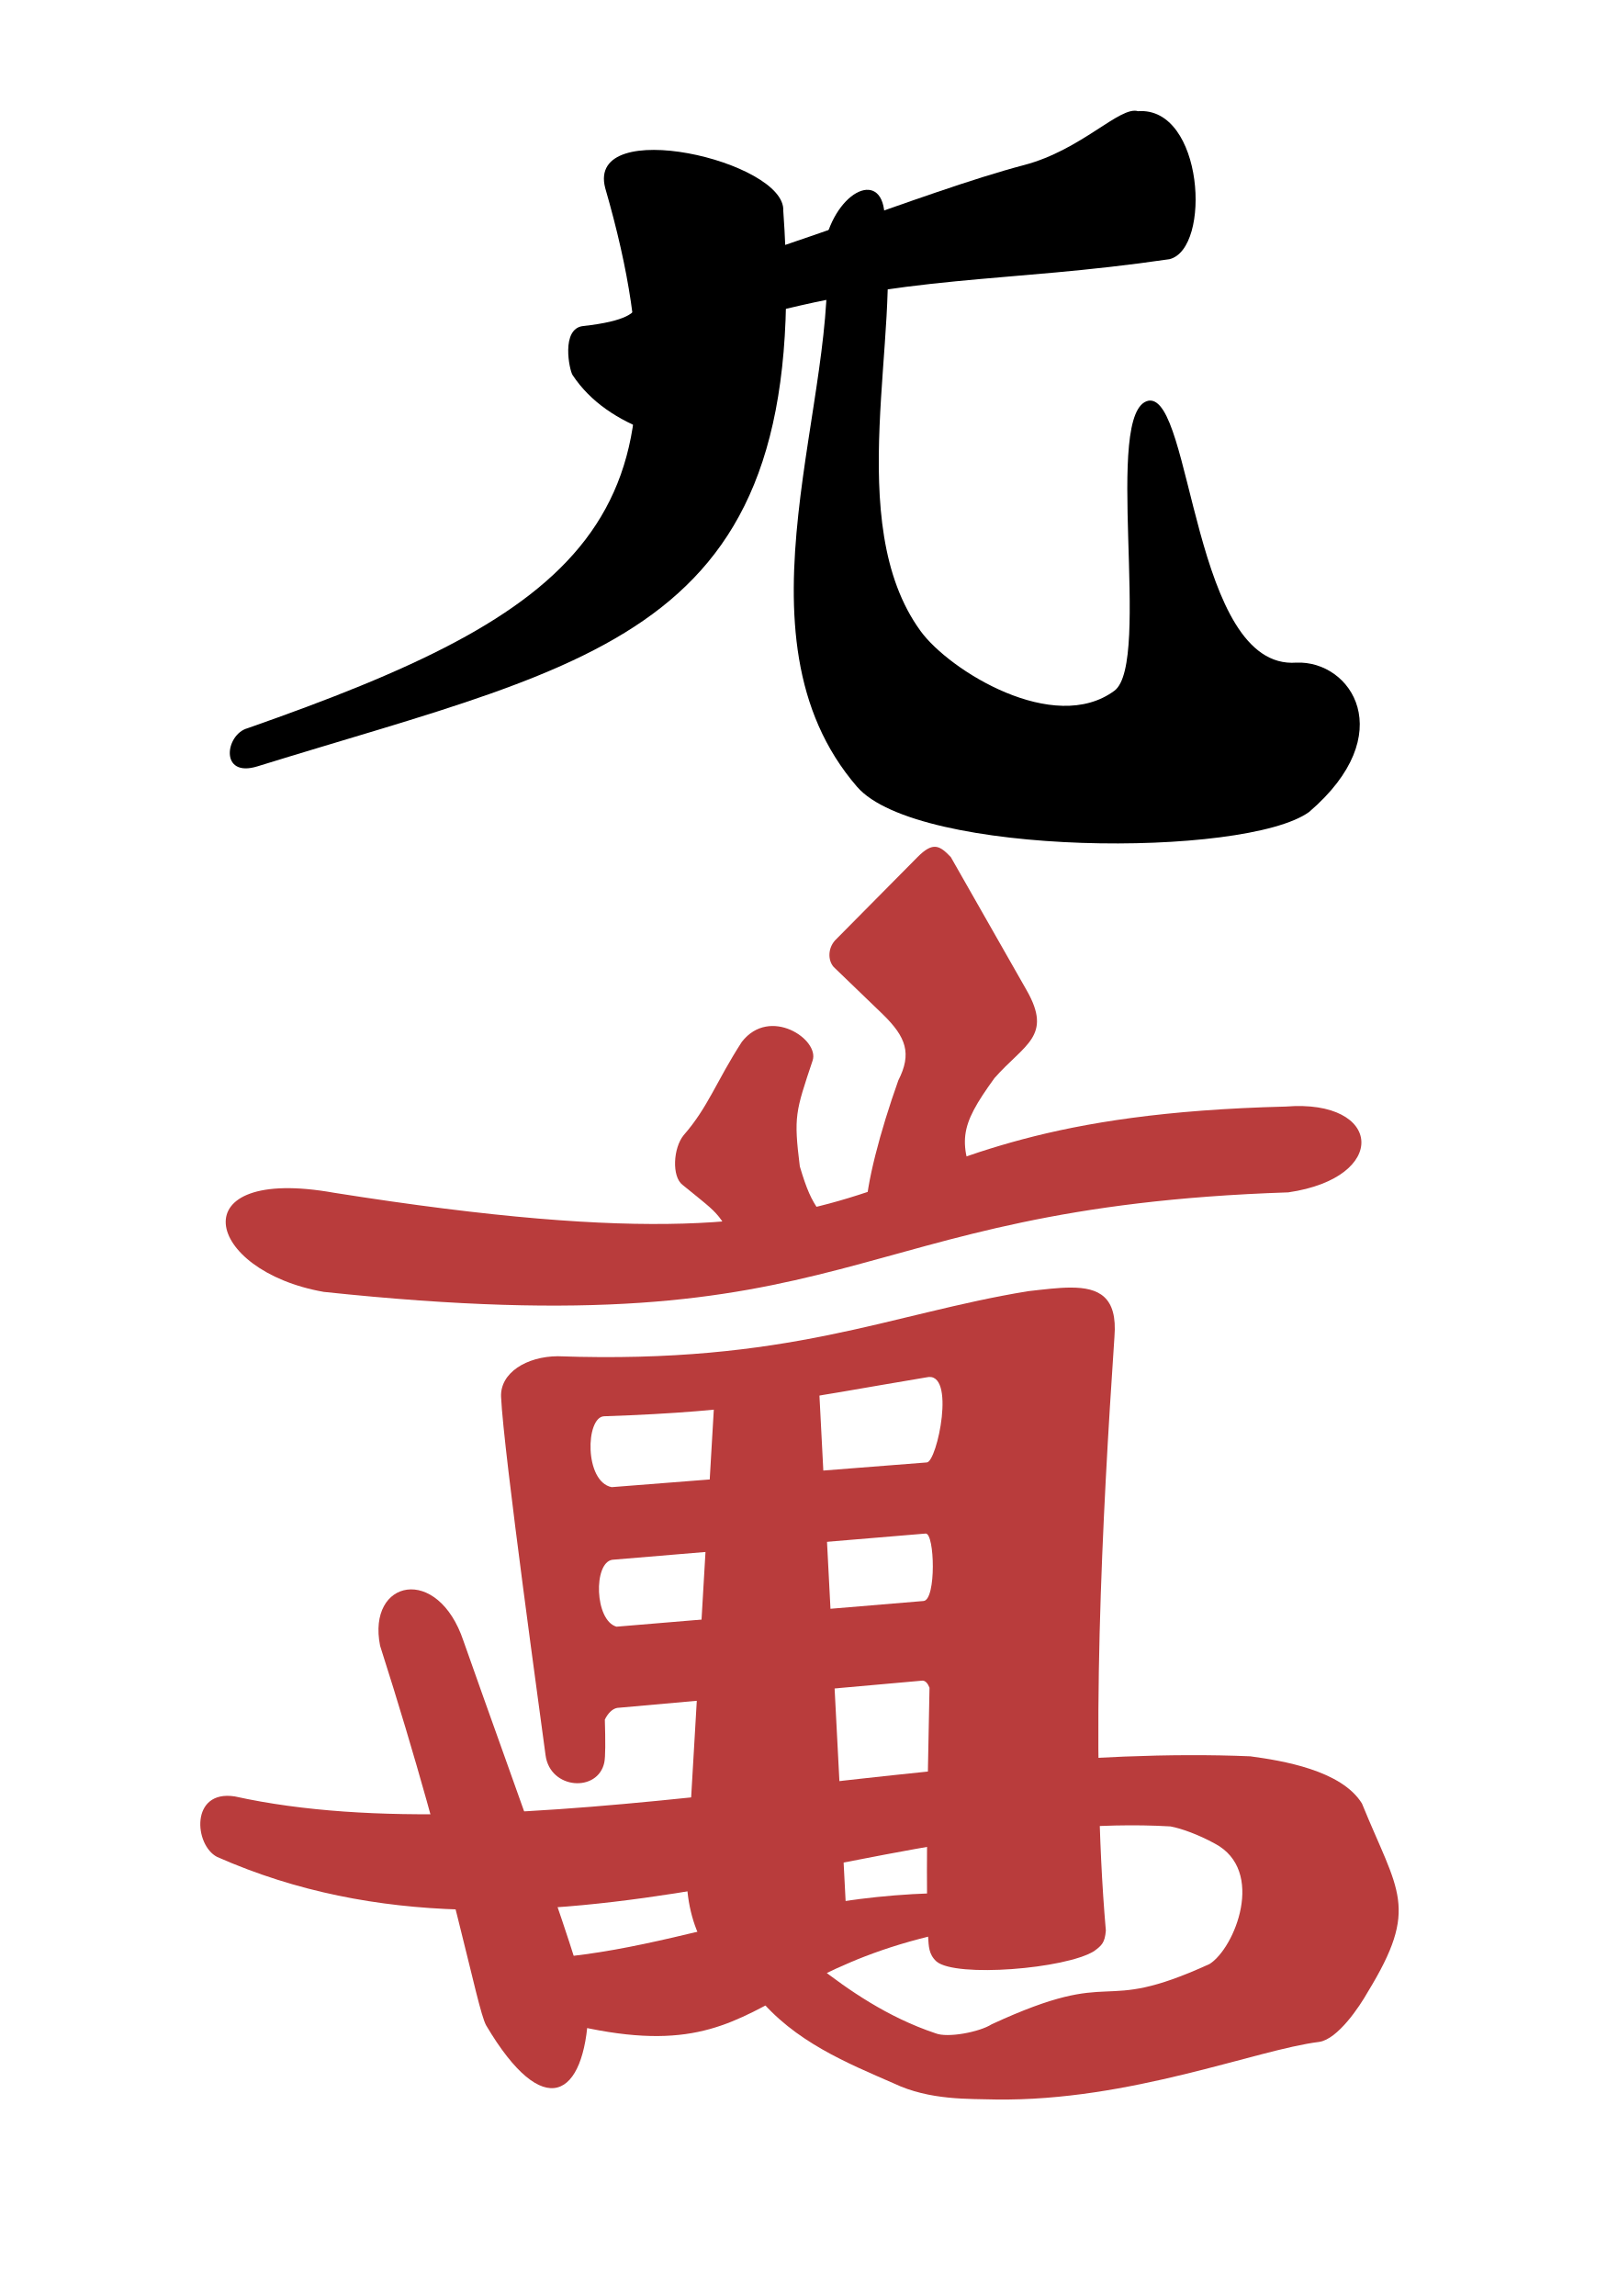
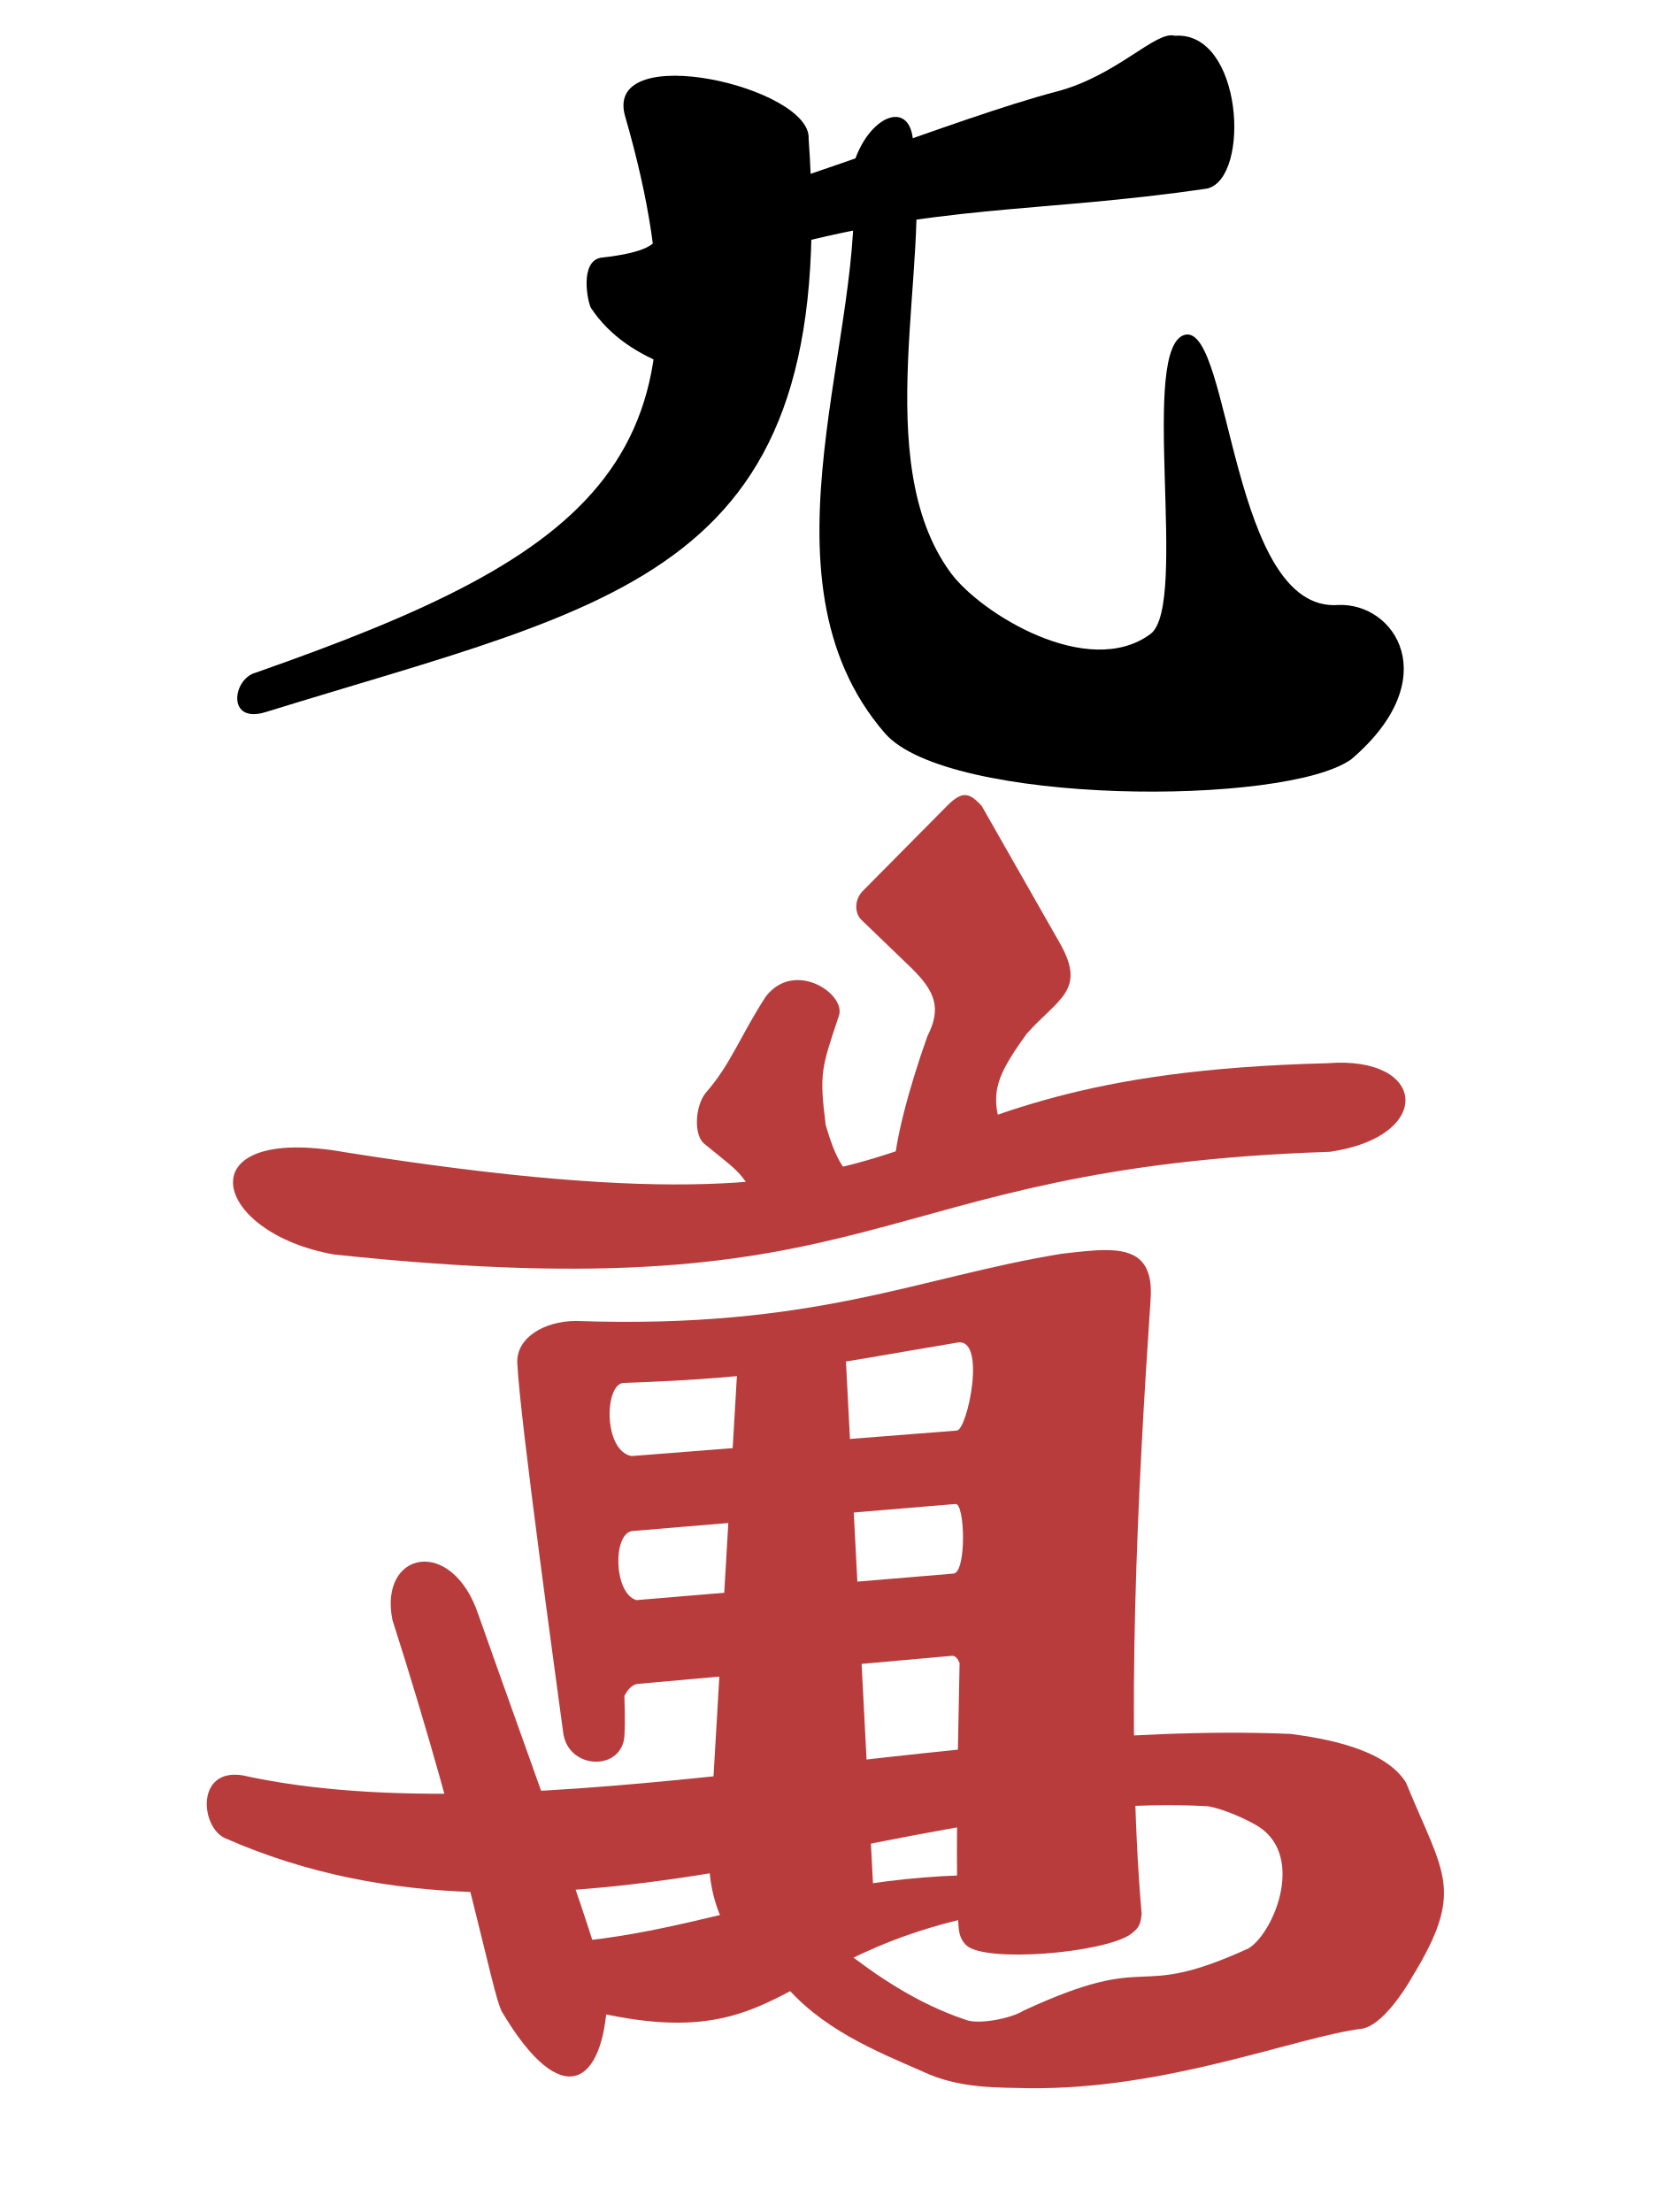
- <svg xmlns="http://www.w3.org/2000/svg" xmlns:ns1="http://www.openswatchbook.org/uri/2009/osb" width="56" height="80" viewBox="0 0 300 400" id="svg2" version="1.1">
+ <svg xmlns="http://www.w3.org/2000/svg" xmlns:ns1="http://www.openswatchbook.org/uri/2009/osb" width="300" height="400" viewBox="0 0 300 400" id="svg2" version="1.1">
  <defs id="defs4">
    <linearGradient id="linearGradient10055" ns1:paint="solid">
      <stop style="stop-color:#000000;stop-opacity:1;" offset="0" id="stop10057" />
    </linearGradient>
    <marker orient="auto" refY="0" refX="0" id="Arrow1Lstart" style="overflow:visible">
      <path id="path4978" d="M 0,0 5,-5 -12.5,0 5,5 0,0 Z" style="fill:#000000;fill-opacity:1;fill-rule:evenodd;stroke:#ff5c00;stroke-width:1pt;stroke-opacity:1" transform="matrix(0.8,0,0,0.8,10,0)" />
    </marker>
    <clipPath clipPathUnits="userSpaceOnUse" id="clipPath4243">
      <circle style="opacity:1;fill:#000000;fill-opacity:0.297;fill-rule:nonzero;stroke:#000000;stroke-width:19.133;stroke-linecap:butt;stroke-linejoin:round;stroke-miterlimit:4;stroke-dasharray:none;stroke-dashoffset:0;stroke-opacity:1" id="circle4245" cx="-264.66" cy="-198.207" r="293.954" />
    </clipPath>
    <clipPath clipPathUnits="userSpaceOnUse" id="clipPath7847">
      <ellipse style="opacity:1;fill:#822600;fill-opacity:1;fill-rule:nonzero;stroke:none;stroke-width:12;stroke-linecap:round;stroke-linejoin:round;stroke-miterlimit:4;stroke-dasharray:none;stroke-dashoffset:0;stroke-opacity:1" id="ellipse7849" cx="394" cy="552.362" rx="349.495" ry="216" />
    </clipPath>
    <clipPath clipPathUnits="userSpaceOnUse" id="clipPath4243-1">
      <circle style="opacity:1;fill:#000000;fill-opacity:0.297;fill-rule:nonzero;stroke:#000000;stroke-width:19.133;stroke-linecap:butt;stroke-linejoin:round;stroke-miterlimit:4;stroke-dasharray:none;stroke-dashoffset:0;stroke-opacity:1" id="circle4245-4" cx="-264.66" cy="-198.207" r="293.954" />
    </clipPath>
    <clipPath clipPathUnits="userSpaceOnUse" id="clipPath7876">
      <circle style="opacity:1;fill:#000000;fill-opacity:0.297;fill-rule:nonzero;stroke:#000000;stroke-width:19.133;stroke-linecap:butt;stroke-linejoin:round;stroke-miterlimit:4;stroke-dasharray:none;stroke-dashoffset:0;stroke-opacity:1" id="circle7878" cx="-264.66" cy="-198.207" r="293.954" />
    </clipPath>
    <clipPath clipPathUnits="userSpaceOnUse" id="clipPath14693">
      <rect style="opacity:1;fill:#a53c3c;fill-opacity:1;fill-rule:nonzero;stroke:none;stroke-width:8;stroke-linecap:round;stroke-linejoin:round;stroke-miterlimit:4;stroke-dasharray:none;stroke-dashoffset:0;stroke-opacity:1" id="rect14695" width="131.784" height="168.821" x="-332.596" y="383.498" rx="1.255" ry="3.751" transform="matrix(0.9993908,-0.03489951,0.03489951,0.9993908,0,0)" />
    </clipPath>
    <clipPath clipPathUnits="userSpaceOnUse" id="clipPath14952">
      <ellipse style="opacity:1;fill:#a53c3c;fill-opacity:1;fill-rule:nonzero;stroke:none;stroke-width:7;stroke-linecap:round;stroke-linejoin:round;stroke-miterlimit:4;stroke-dasharray:none;stroke-dashoffset:0;stroke-opacity:1" id="ellipse14954" cx="-271.344" cy="647.256" rx="69.057" ry="116.911" transform="matrix(0.9993908,-0.03489951,0.03489951,0.9993908,0,0)" />
    </clipPath>
    <pattern y="0" x="0" height="6" width="6" patternUnits="userSpaceOnUse" id="EMFhbasepattern" />
  </defs>
  <g id="layer1" transform="translate(0,-652.3622)">
    <g id="g4231">
      <g transform="translate(1034.343,648.8857)" id="g6031">
        <path id="path6014" d="m -973.9,230.335 c 101.51,10.776 95.086,-15.762 180.061,-18.577 18.885,-2.746 17.635,-17.46 -0.449,-16.017 -90.368,2.243 -58.779,34.939 -177.693,16.092 -28.997,-5.176 -24.264,14.568 -1.919,18.502 z" style="fill:#b93c3c;fill-opacity:1;fill-rule:evenodd;stroke:none;stroke-width:1px;stroke-linecap:butt;stroke-linejoin:miter;stroke-opacity:1" />
        <path id="path6017" d="m -882.636,187.136 c 1.311,-3.924 -7.997,-10.181 -13.219,-3.472 -4.831,7.479 -6.264,12.156 -10.86,17.42 -1.958,2.393 -2.241,7.725 -0.217,9.268 7.568,6.199 6.724,4.784 11.5,14.738 l 20.531,-1.762 c -6.52,-8.589 -7.597,-7.835 -10.131,-16.424 -1.165,-9.327 -0.808,-10.176 2.397,-19.767 z" style="fill:#b93c3c;fill-opacity:1;fill-rule:evenodd;stroke:none;stroke-width:1px;stroke-linecap:butt;stroke-linejoin:miter;stroke-opacity:1" />
        <path id="path6019" d="m -856.843,149.174 c -2.072,-2.165 -3.31,-2.932 -6.213,0 l -15.391,15.541 c -1.348,1.5 -1.372,3.705 -0.264,4.97 l 9.17,8.834 c 4.354,4.252 5.464,7.314 2.9,12.336 -3.42,9.616 -5.986,19.367 -6.097,24.708 l 21.181,-3.487 c -3.959,-9.817 -3.871,-12.357 2.865,-21.646 5.559,-6.327 10.933,-7.774 5.995,-16.417 z" style="fill:#b93c3c;fill-opacity:1;fill-rule:evenodd;stroke:none;stroke-width:1px;stroke-linecap:butt;stroke-linejoin:miter;stroke-opacity:1" />
        <path id="path6021" d="m -834.439,229.529 c -2.38,3.3e-4 -5.115,0.352 -7.986,0.676 -25.981,4.24 -44.632,13.662 -87.783,12.141 -5.841,0.03 -10.797,3.108 -10.592,7.59 0.416,9.893 7.7,62.177 8.305,66.889 0.853,6.418 9.79,6.988 10.967,1.342 0.216,-1.034 0.221,-3.958 0.098,-7.996 0.548,-1.144 1.398,-2.02 2.309,-2.184 l 56.982,-5.092 c 0.58,0.007 1.014,0.545 1.32,1.33 -0.442,20.093 -0.684,39.742 -0.254,46.623 0.124,1.52 0.051,3.12 1.57,4.486 3.627,3.034 24.108,1.363 29.408,-1.947 1.469,-1.078 2,-1.583 2.197,-3.83 -2.961,-33.992 -0.668,-77.217 1.605,-110.873 0.596,-7.453 -2.911,-9.155 -8.146,-9.154 z m -26.98,16.764 c 5.652,-1.389 2.022,15.829 0.088,15.877 l -58.828,4.611 c -5.127,-1.024 -4.88,-13.066 -1.422,-13.229 26.638,-0.896 35.744,-3.181 60.162,-7.26 z m -0.129,29.152 c 1.706,-0.131 2.018,12.385 -0.381,12.586 l -57.32,4.797 c -4.101,-1.151 -4.352,-11.962 -0.779,-12.492 z" style="fill:#b93c3c;fill-opacity:1;fill-rule:evenodd;stroke:none;stroke-width:1px;stroke-linecap:butt;stroke-linejoin:miter;stroke-opacity:1" />
        <path id="path6023" d="m -881.542,246.32 -19.233,0.635 -5.291,90.559 c -0.751,10.292 4.492,20.611 11.241,20.763 l 18.742,-6.546 z" style="fill:#b93c3c;fill-opacity:1;fill-rule:evenodd;stroke:none;stroke-width:1px;stroke-linecap:butt;stroke-linejoin:miter;stroke-opacity:1" />
        <path id="path6025" d="m -942.636,354.94 0.846,8.028 c 54.246,18.284 41.637,-8.576 96.894,-15.151 l -0.635,-4.928 c -42.242,-2.987 -64.353,13.179 -97.106,12.052 z" style="fill:#b93c3c;fill-opacity:1;fill-rule:evenodd;stroke:none;stroke-width:1px;stroke-linecap:butt;stroke-linejoin:miter;stroke-opacity:1" />
        <path id="path6027" d="m -947.816,295.507 c -4.791,-14.349 -18.048,-11.531 -15.569,0.885 13.897,43.448 17.942,67.497 19.799,70.859 10.792,18.229 18.403,13.454 19.078,-2.434 0.111,-4.849 -14.234,-43.495 -23.308,-69.31 z" style="fill:#b93c3c;fill-opacity:1;fill-rule:evenodd;stroke:none;stroke-width:1px;stroke-linecap:butt;stroke-linejoin:miter;stroke-opacity:1" />
        <path id="path6029" d="m -990.503,324.512 c -8.359,-1.304 -7.6,9.084 -3.317,11.288 59.847,26.468 123.838,-8.866 177.967,-5.691 2.058,0.369 5.313,1.564 8.294,3.202 9.557,5.048 3.734,19.51 -0.976,22.479 -21.536,9.845 -16.514,0.091 -40.673,11.25 -2.277,1.46 -8.257,2.597 -10.482,1.685 -8.943,-2.978 -16.302,-8.102 -22.15,-12.664 l -11.188,5.646 c 6.905,8.601 17.1,12.672 25.541,16.371 6.747,3.213 14.126,2.854 19.029,3.006 25.108,0.345 48.589,-9.297 60.403,-10.755 3.458,-0.53 7.483,-6.525 9.051,-9.31 9.691,-15.872 5.688,-18.57 -1.086,-35.189 -3.849,-6.232 -14.98,-8.012 -20.828,-8.805 -60.718,-2.574 -138.254,18.812 -189.585,7.487 z" style="fill:#b93c3c;fill-opacity:1;fill-rule:evenodd;stroke:none;stroke-width:1px;stroke-linecap:butt;stroke-linejoin:miter;stroke-opacity:1" />
      </g>
      <g transform="translate(-0.3219,0)" id="g5482">
        <path id="path5484" d="m 146.548,677.437 c 0.544,-9.273 -36.813,-17.959 -33.246,-4.271 17.95,62.02 -5.542,79.389 -66.767,100.842 -4.171,1.146 -5.268,9.321 1.846,7.116 C 112.919,761.119 152.224,756.52 146.548,677.437 Z" style="fill:#000000;fill-opacity:1;fill-rule:evenodd;stroke:none;stroke-width:1px;stroke-linecap:butt;stroke-linejoin:miter;stroke-opacity:1" />
        <path id="path5486" d="m 121.576,718.651 c -5.843,-2.201 -10.977,-5.452 -14.363,-10.567 -0.6,-0.899 -2.23,-8.686 1.975,-9.149 16.174,-1.78 7.18,-6.608 10.673,-7.332 21.63,-4.487 52.321,-17.632 71.642,-22.718 10.802,-2.844 17.882,-11.073 21.272,-10.055 12.271,-0.891 13.764,25.669 5.868,27.626 -31.095,4.564 -48.763,2.638 -79.858,11.443 z" style="fill:#000000;fill-opacity:1;fill-rule:evenodd;stroke:none;stroke-width:1px;stroke-linecap:butt;stroke-linejoin:miter;stroke-opacity:1" />
        <path id="path5488" d="m 165.441,679.723 c 0.56,-10.218 -8.388,-6.918 -11.027,3.186 3.165,28.798 -18.621,73.622 5.901,102.02 11.285,13.069 72.509,13.302 84.391,4.714 17.017,-14.572 7.853,-28.294 -2.366,-27.88 -19.383,1.45 -19.42,-50.073 -27.58,-48.899 -8.694,1.634 0.641,48.838 -6.381,54.134 -11.279,8.357 -30.812,-3.746 -36.187,-11.112 -14.781,-20.253 -3.422,-56.25 -6.751,-76.163 z" style="fill:#000000;fill-opacity:1;fill-rule:evenodd;stroke:none;stroke-width:1px;stroke-linecap:butt;stroke-linejoin:miter;stroke-opacity:1" />
      </g>
    </g>
  </g>
</svg>
